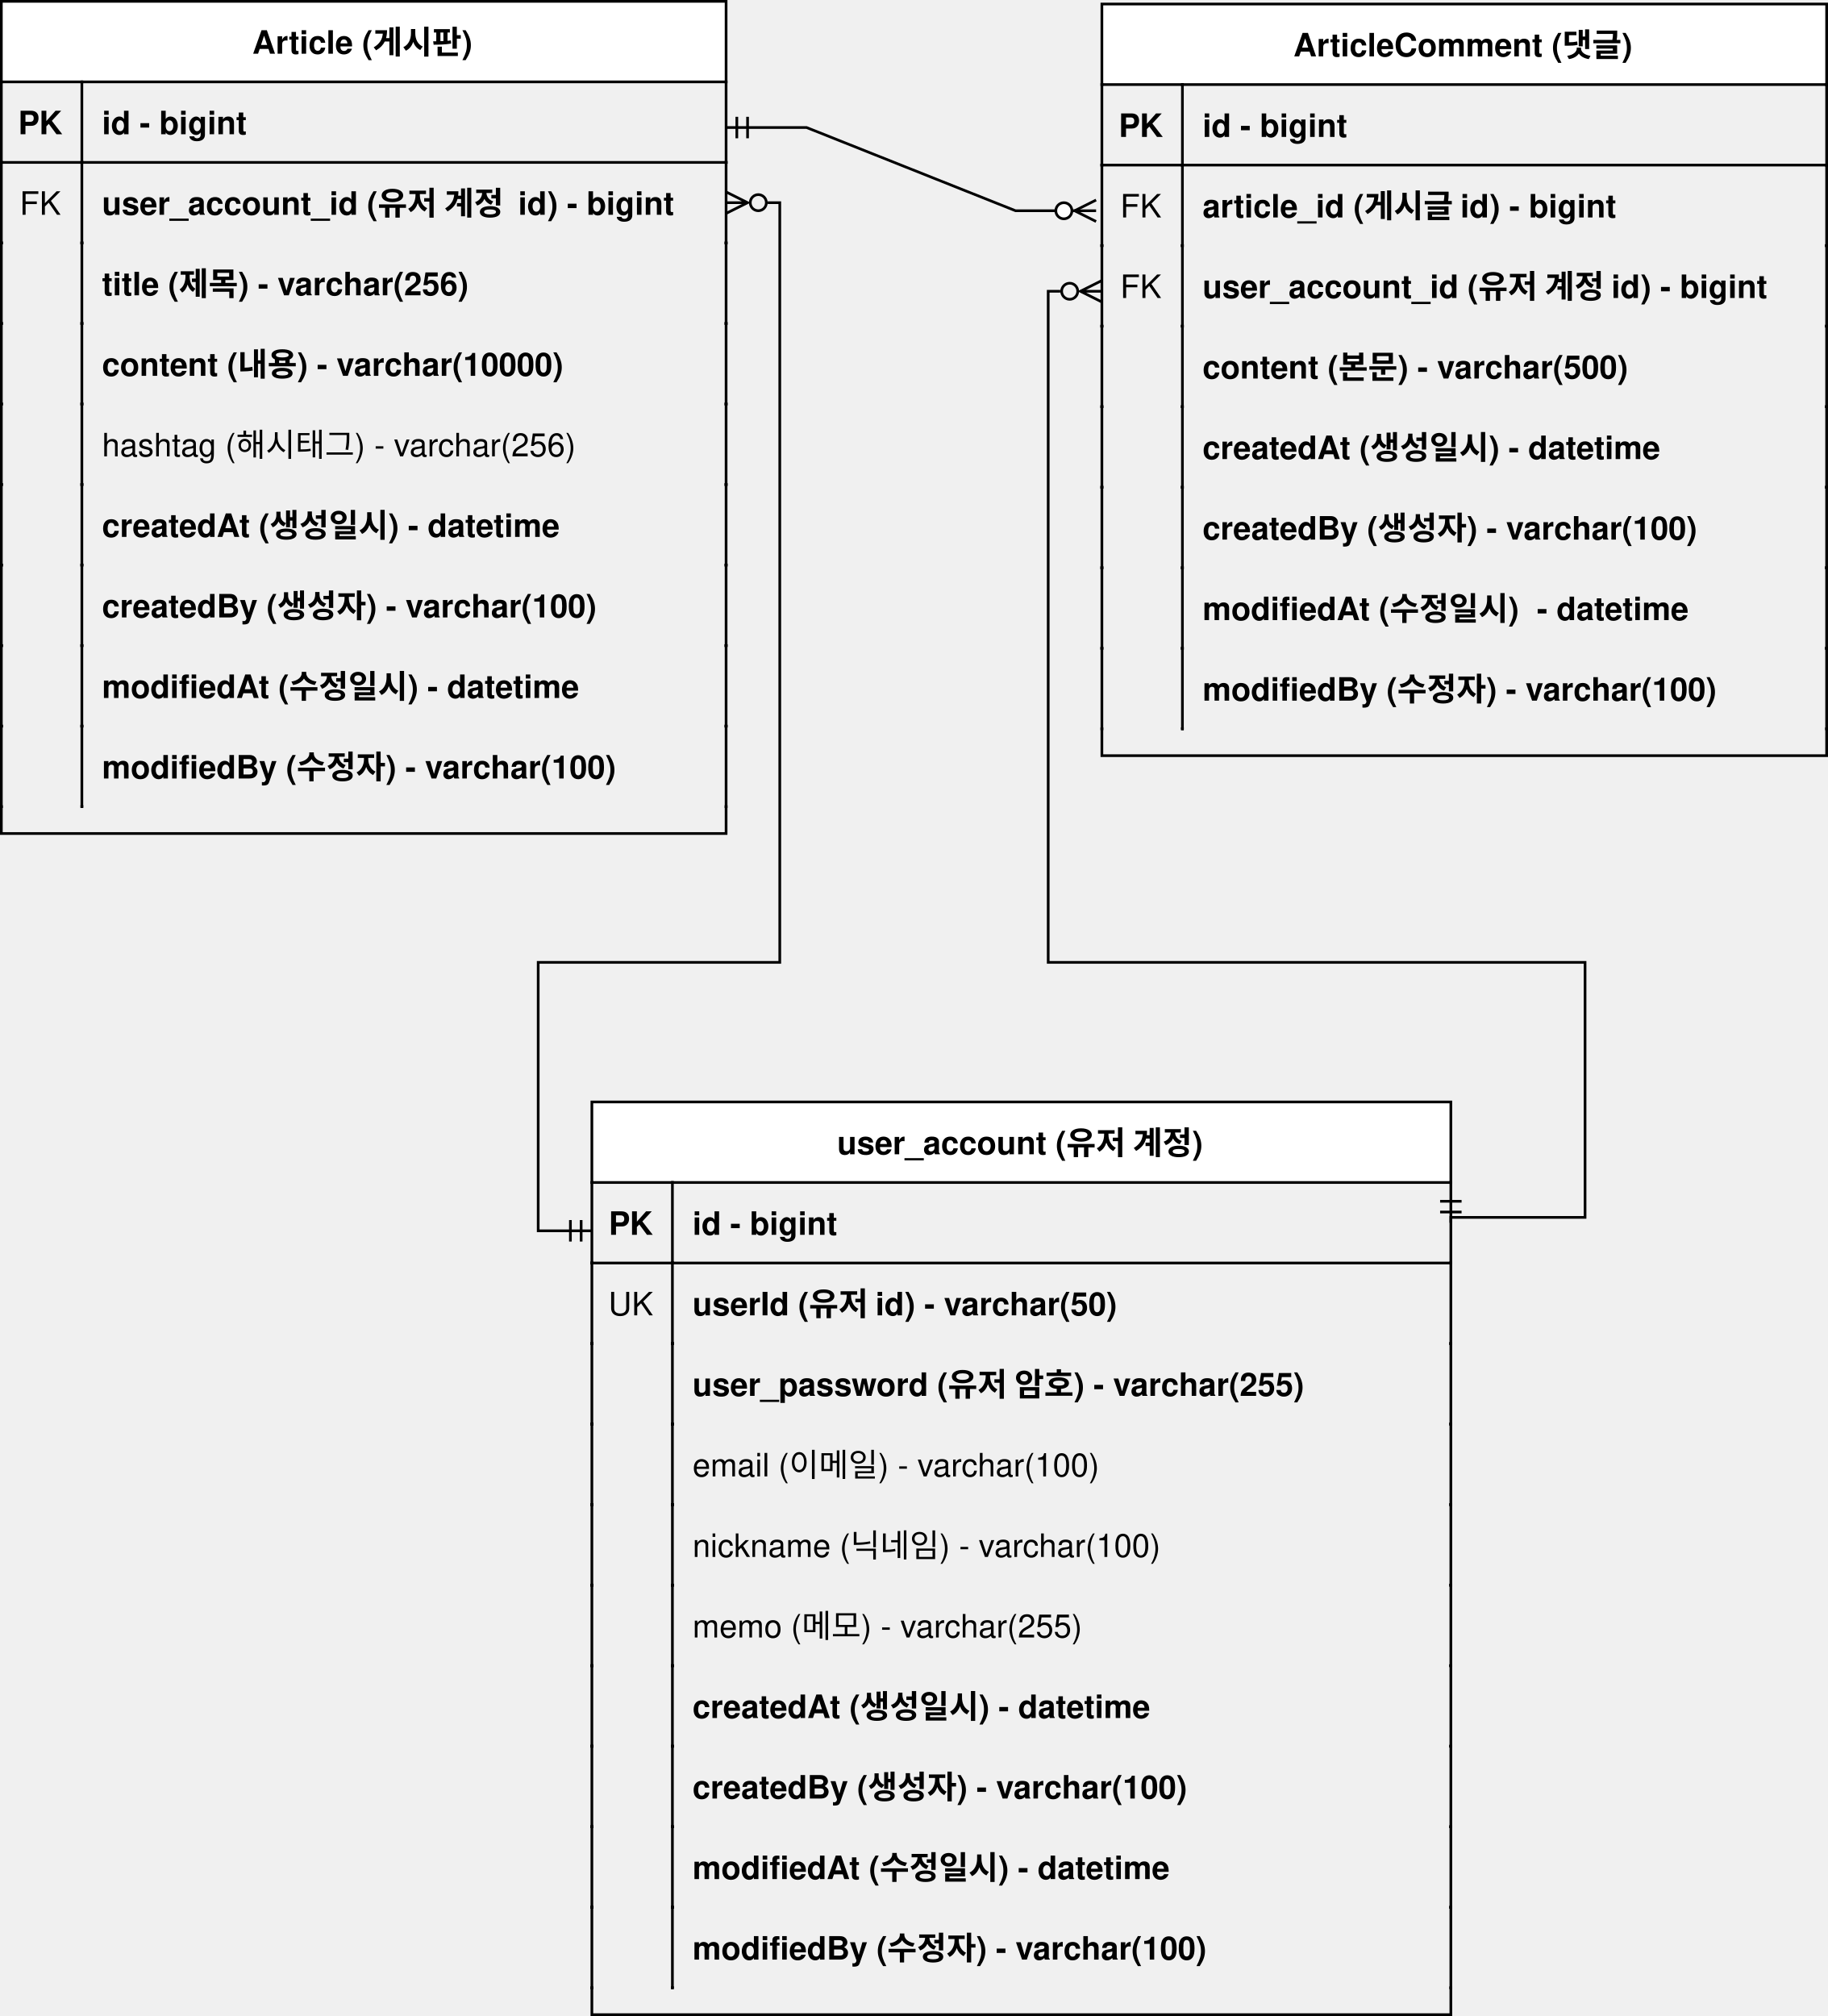
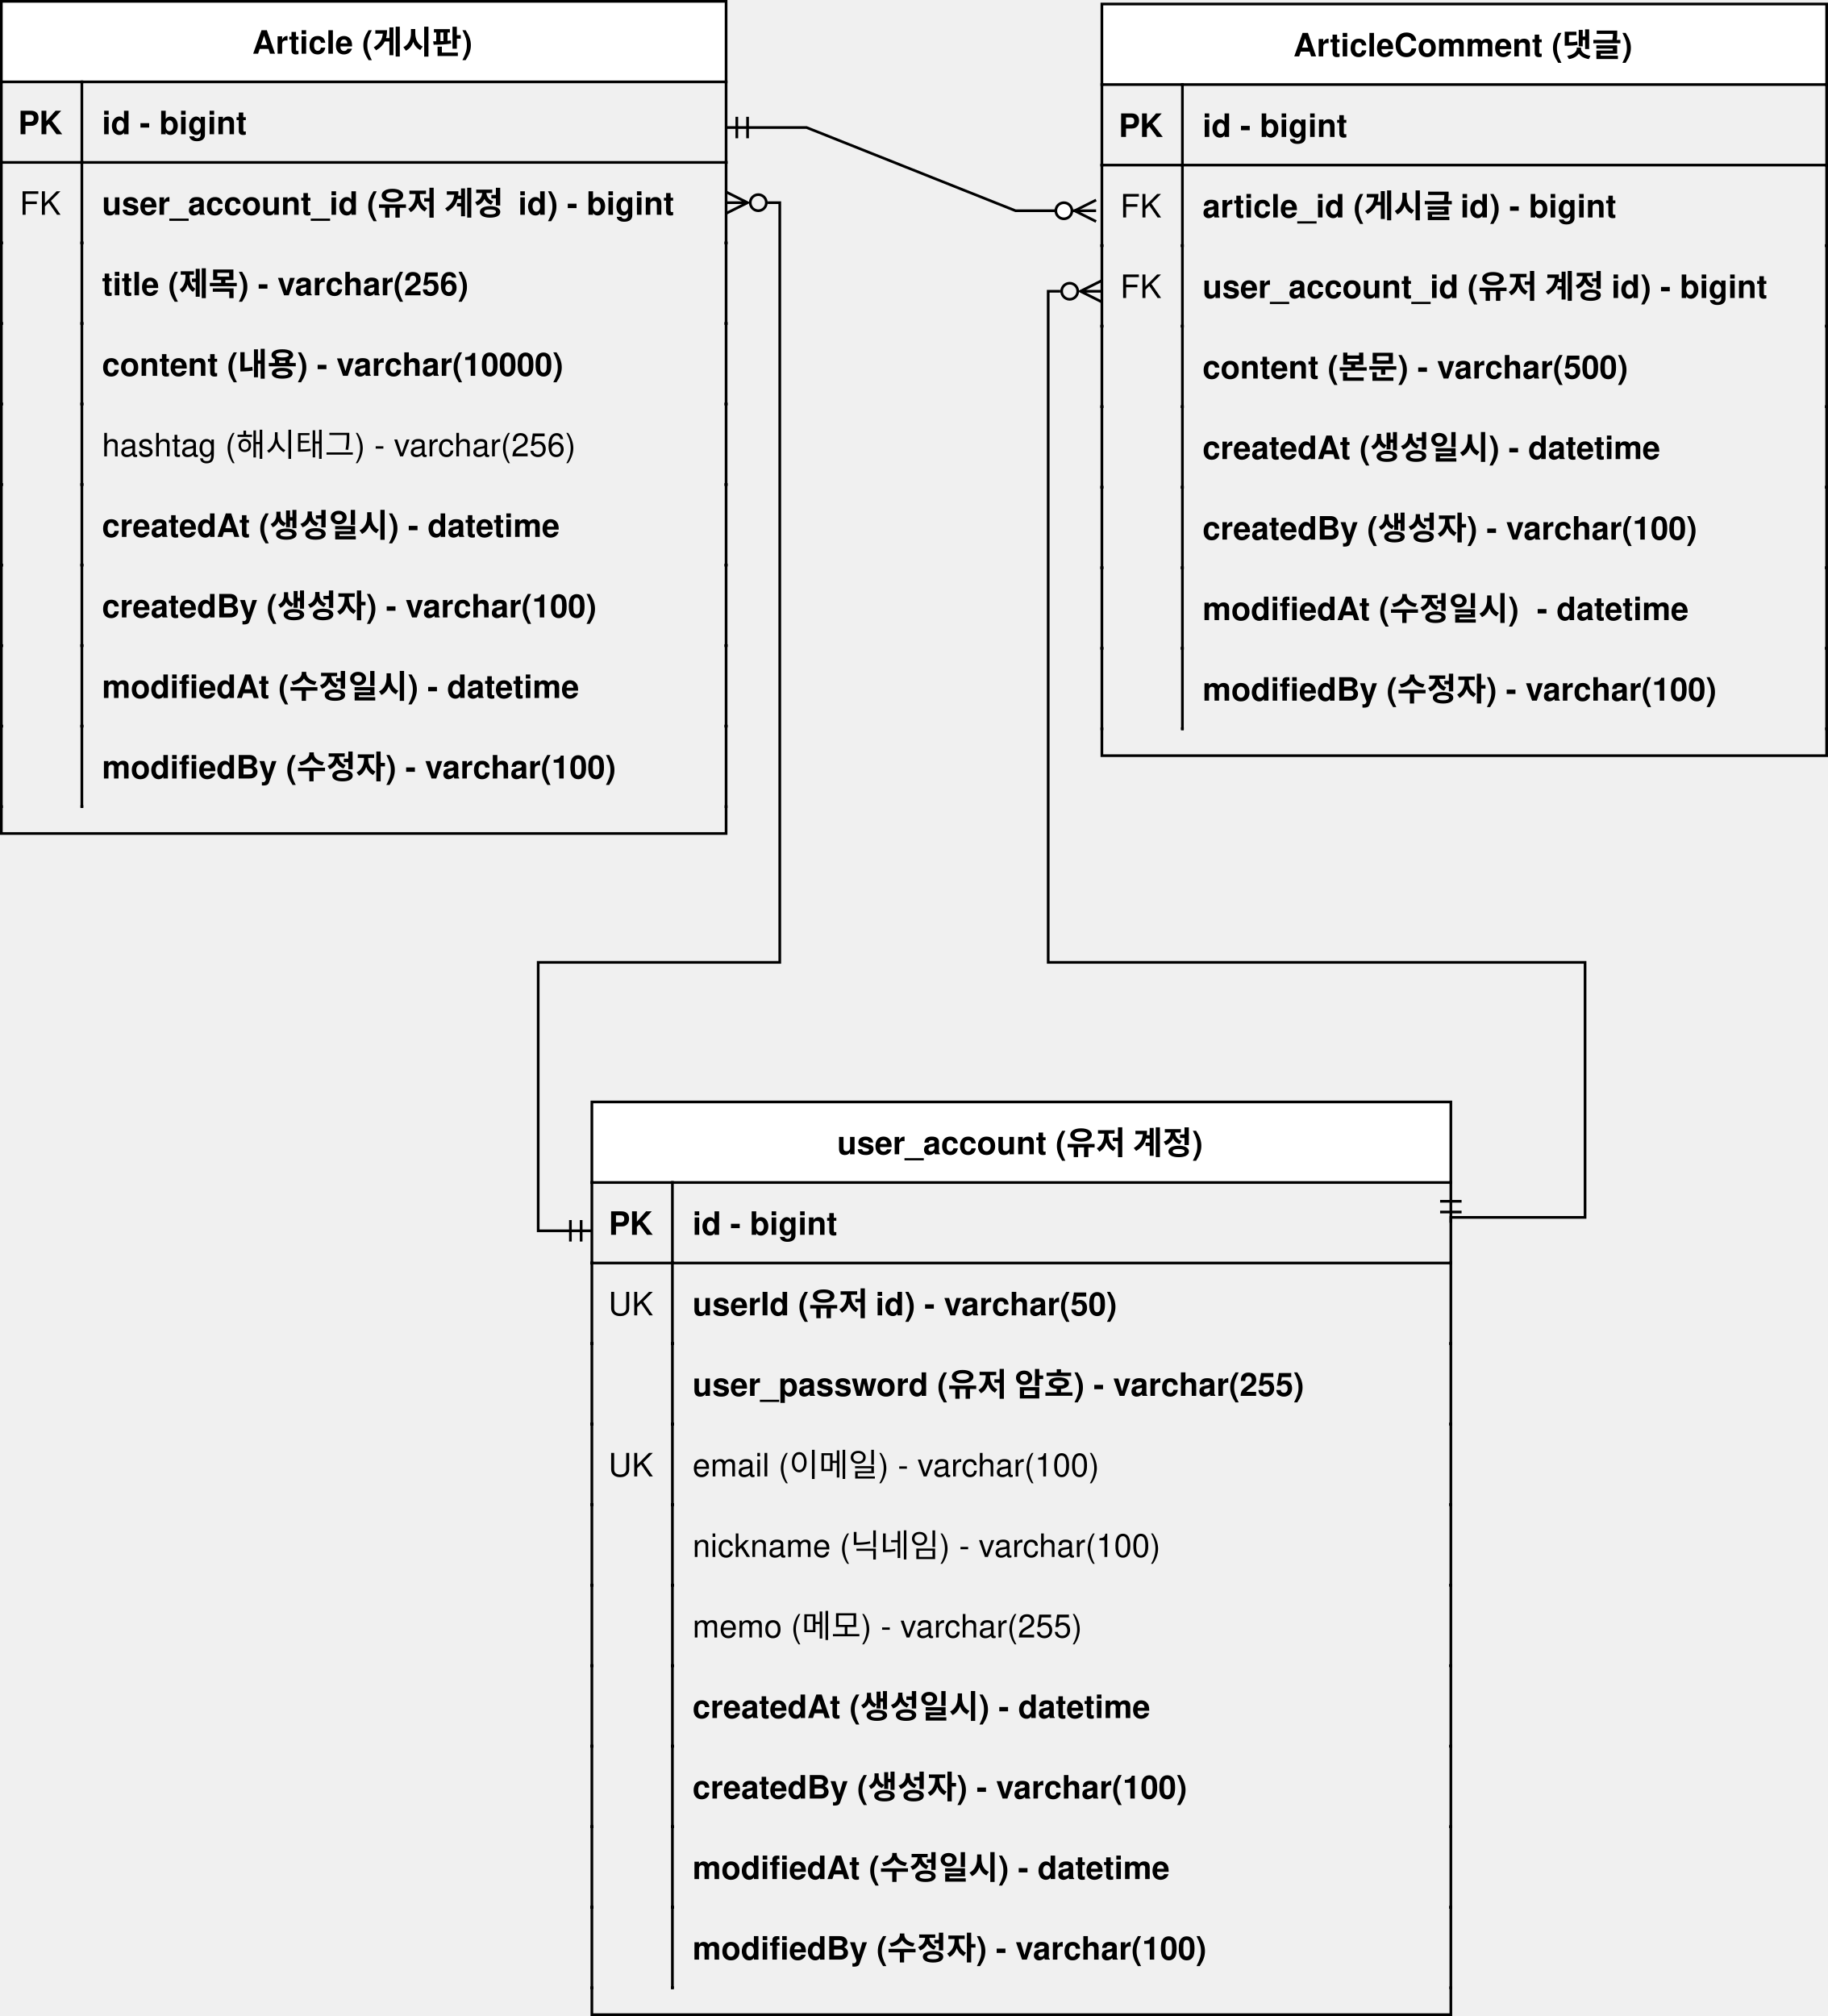
- <svg xmlns="http://www.w3.org/2000/svg" version="1.1" width="681px" height="751px" viewBox="-0.5 -0.5 681 751" content="&lt;mxfile host=&quot;app.diagrams.net&quot; modified=&quot;2023-01-20T07:33:59.169Z&quot; agent=&quot;5.0 (Macintosh; Intel Mac OS X 10_15_7) AppleWebKit/605.1.15 (KHTML, like Gecko) Version/16.1 Safari/605.1.15&quot; etag=&quot;UF8RbDqr8f0g8JqHVhcX&quot; version=&quot;20.8.5&quot; type=&quot;github&quot;&gt;&lt;diagram id=&quot;R2lEEEUBdFMjLlhIrx00&quot; name=&quot;Page-1&quot;&gt;7V1rc6M2G/01zGw/JIO5BPzR2Ekvm7SZzfZt+2lHaxSbLkYerFzcX/9KIAy2BCYGfEHqpDsgCwF6Hp0jPdIRmjlevP8cg+X8Afkw1Azdf9fMiWYYrnND/qUJ6zTBcYw0YRYHfpo0yBOegv8gS9RZ6kvgw9VWRoxQiIPlduIURRGc4jSNXQviGL1tZ3tG4fZdl2AGuYSnKQj51L8CH8/Za9l6nv4LDGZzdufBQGe/LECWmSWs5sBHb1tJ8B3foQizR3yE8QJEMMLklwcQ/4CxZt/OMaZvOtKMO/L3THNfzxCahRAsg9X1FC1I8nRFstw9g0UQ0mouFOSxgsjtzFvNHMcI4fRo8T6GITVVZob0me5Kft3UQ0zLrXHB1dPk3/m3z18fjT9Hn53H351w/teVYbG6wOusgqFP6pudohjP0QxFILzNU70YvUQ+pMXq5CzPc4/QkiQOSOK/EOM1cx7wghFJmuNFyH5dYRDjEXUGknD75T8Yo6/oAUTr7Le7IAxZ8TDy85ykFv0/IpgmFzIx6/mc6+SVw5JW6CWeslzjq9f1/Q8dR7+8mf/DDw+zR+f7leEwpwbxDOKqqtvYkDQ1iBYQx2tyXQxDgIPX7QcBzKNmm3zsUvJqYF3IsEQBdb+85EeaQDKw5mtlzZC13sHQ2Tb6nvyWq1fmN41m+e3t/OQgfcPsrFBVeVLiqGKnFZvITO/5CsIXVs+jGAdT4pyG/km7HWmeoblj7XasuZ42JAcTejrUf+KcnWDAkh5i8D1x7cT7mN+a1LMIjGEQRKTFpq47RWEIlqsgyZ6mzIPQvwdr9IKzgrIz7zl4h/6XFPMGSct5uyeFrZjbUvTImhr9GYTBLCLHU+K19I5eDFfkWe7BCrMcpX79CmMM3wtJvGdmv+6YbGAwAnjL4dRwWJ55AUrNzJdE3lyw+AEGtTiDllqKvDsOQPiFcAuIZonRtm1CK9aP0fJr1oBpQtKuYHz7ClN0T2qf4McYhYiaNkIJqrDmR25oe+SPvO9Yv7Y1mzzAmJwP8nPyR7PHeIyiFY5BkNgDEku9QWotDydYSO8TwufsMWJWm/T4O8KYkEWZXas9f7+1mXVNvaZxO7Otzdn28fNHrIvIyz6HCQHMA9+HUdoqaecC5BYXGFNogU2t75pjty3WtYhV2yIFE5gftAArLK+WD5cGQuL+EcDQo+S94szaBizfcJYm+Q39ivz/PZglvHF2Zs8gN83rrZZgGkSz+/TKmx2/sDvxi3ettKVarfpJreKO4SiOzHCvdwn3NyeHe5ez7d05wn1dCzi1LdB7eB9yln1ZwfgbmE7JPfG3BOs/0U436XGPdHpA/qXjAT3pkpuaa7HEoU0TxwY5DvyfekURgpFnU8fqMz8IR9bmgPM0KfmB843alFHKD8Mj8oPYtkYj2x6VHfbUf4Xv9podxO/Nx2RwgLOITIr6Y+3W00YjbTTMMP8VxNM5iD8Z9k15bOaykL9Np+kz8j8/uA93y9enJ3scR3P9zv7N++OqGTj0Bvg7GBhson7HQH6hbXmAOMMWz9d/pZ9KNSoQ1gQfuaUR83TO7BPFe9fQvKTfPxQB/0An//UF+lt0G+mQn48SK+RvCfntUyM/Hxc+wwZfswnbtau/78jPB3HnYDXHYJYi/4RGeVLkzydhzeRgpHmO5rl9GQS07jnSgT8fM1bg3xL4u6cGfz5qfIZtvGYTdmtXf9/BP1sKUuz3x5Dc0h/hLORD0X6SHFgaaTt0CDDRvHxZTob/PrkMBwt4hn7RySigvhdJRwQDFfnvigk2C3hPxgSDCwr9723Eg7Jwr4RcwEf2GBd46wouuE0XZO6Ggy5yCHAIDXzAg+TjAakXhHbLA9bJeaBZrO/MeEDK9Z/iquDjfAvkB8/B1qDA1YZuvgxIDQo+7kfysYFaL9oZGzgnZ4Nmwb8zYwMpl4uKq4IP/GVsUBgW8Gwg/bBALQylpYkllw7nBZeoViUOEK//ZqUnJ//QX67t7HTyXsw5WRfPHmFMukWJPLCATB+VvoqXobE+yHGkr5yW1M4ERBk37XpY+gLsqty7+IKySY9MlJpp3rOC0hfkCvqoGNfeEddmD1z6XB8U4zoN89uOXZn/5qYyf2PxrngNDD9zwMS7Y7RYFBcOETIwk8liV3OVdDcxkLltsEHW4dvXezPcrrpvhtQRe7Fdq/3+LKW74kfmA/YXKt2tdl3VWRfsqCCFdLepX/S5By6uGxWY7wrujyndFT8yH5e/EOlutasqeBfszADSPvdGtcvvmcM63knZvdfoNvWgPhNBZaxAdiLYI/er4IZSIji9RveiiOAgwaXVeyIQvzdPBI32cOgpM7TpUn1mBjG6qdnaroYIpxfxCrb3OcM2X9cAarZ2UxX8bO2OjpdgPxkP0A0cxgLtli3RDK3auqe8bgTbgCjwbwn8T67jbTjmOy/wN+uvleo7+AvGe0rM1b4byUcGzYT/igwqyODkul6z2TDvzMjgprYBek8G/AhPqbla9SD5eKDZHgCKByrW759c1Zv5WD94YFjbAH3nAYtf2HeYmivd51nKsUF9b5KOEyxDcUJXnHByha/Vp70+N56qOMHiA4BK09WuC8lHBDV2AyiKvEhNB3j9JZEaoago9Eosk+o/BuTtixKuLVkWL+ASSba2ZWPwPcAbxRY5ZoKtG4ed54oterIl2KKXXenXuu5q22qv9OIqvRcpa1fuVaEBE0hLikquyiVunH5s/3cS9y+h2Xx6s+him8SGajEzY7SM9Wxnu4jaarGd7+FtFuLuUYu1tSaH72cXl+Ro9dfj9EUitWf1zR7gtLataWcfnCiyqSGCPquF3lC5WlLWnm5ts5a3jdKOroAkxabtbKEkZ9kL0kcdYg+j9/1e4Wvz3d7eqqNa9IqKruyw3a5sneKO4CZqD/uOgF4gjTou0PMT2X+eI9AfXv+2nMDOz2HTvvevfmmvO1/wnq987EsYo0W/kQ761Q72HUG/QAx1XOi/oP3rD6l9V07gF+xfn0RdlmC1ekNxOQEkibY2tJIvnLjCz5hURGL6zwglDiUdI6it7LuiBJEK6riccEk72R9U//2f3xS/Nx/QgwsQhBs2mCRftPK00TBhALbcpY9Tm2WrDhp4j3wUoPZI6IoCBFqoI1PABW1if1D9S7pDgmAT+yiY/ojAgn3K3KMrG91hcmBpI4stcHEtxQK1HEg+FlD7IXTFAgIR1JFZ4IK2Qzio/h1JWUCweT1coIwBWPefHIy0US8DQE2Av8RnpAN+wU7XCvhbAX6R6um4wN9w2+uzB/6yLer6DvyZGdVWCK1MBpS5kXRcIFDTKS5ohwsEaqfjckFDKdvZc4El6WyAQMWmdkJo1YPkowE1I9AVDQg+ZHhkGuj5jIAl6YyApT5r2y4ZqIkBVhFqYqAjMjD1k5NBzycGLEknBiz1VdvWeKD/8wTkNEYIF7PHYDl/QD6kOf4P&lt;/diagram&gt;&lt;/mxfile&gt;" resource="https://app.diagrams.net/#Hkimhyeyun%2FSPRING-BOARD-PROJECT%2Ffeature%252F%252322-user-account-domain%2Fdocument%2Fproject-board-erd.svg">
+ <svg xmlns="http://www.w3.org/2000/svg" version="1.1" width="681px" height="751px" viewBox="-0.5 -0.5 681 751" content="&lt;mxfile host=&quot;app.diagrams.net&quot; modified=&quot;2023-01-22T10:09:34.946Z&quot; agent=&quot;5.0 (Macintosh; Intel Mac OS X 10_15_7) AppleWebKit/605.1.15 (KHTML, like Gecko) Version/16.1 Safari/605.1.15&quot; etag=&quot;EVI_arJSGcyxGge_0pYI&quot; version=&quot;20.8.8&quot; type=&quot;github&quot;&gt;&lt;diagram id=&quot;R2lEEEUBdFMjLlhIrx00&quot; name=&quot;Page-1&quot;&gt;7V1rc6O2Gv41zGw/JIO5GPzR2E57ukmb2WxPz/m0ozWKTRcjD1YSe399JRA3SyY4gC+gTroDQhbwvo/eR7dHKPpktf01BOvlA3Khr2iqu1X0qaJpxsAi/9KEXZxgWVqcsAg9N04aZAlP3k/IElWW+uK5cFPIiBHysbcuJs5REMA5jtPYb0EYorditmfkF++6BgvIJTzNgc+n/u25eBmn2qaapf8GvcWS3XkwUNmVFUgys4TNErjorZAEt/gOBZg94iMMVyCAASZXHkD4A4aKOVtiTN90rGh35O+Z5r5dILTwIVh7m9s5WpHk+YZkuXsGK8+nZs4V5LCCyO30maJPQoRwfLTaTqBPXZW4IX6muwNXUzuEtNwKP7h5mv6z/Pb566P21/iz9fiH5S//vtEMZgu8SwwMXWJvdopCvEQLFAB/lqU6IXoJXEiLVclZluceoTVJHJDEfyDGOwYe8IIRSVrilc+ubjAI8ZiCgSTMvvyEIfqKHkCwS67deb7PioeBm+UkVnT/DGCcnMvE24KZZ4Newjl7scnN6+7+h4qD3970/+KHh8Wj9f1GY9WB3HUBcZmlGELcAjyZqX+FaAVxuCMZQugD7L0W0QoYohZpPvZT8mpgl8uwRh6FX1byI00gGdLqy5DKau9gZBWd/k5+w1ZL8+tavfxmMT85iN8wOcuZKkuKgCoGrdhnenzPV+C/MDuPQ+zNCTg19ZMyGyuOptgTZTZRbEcZkYMpPR2pv3BgJzFgTQ8x+B5BO0Ifw61OkUXCGAZeQGpsDN058n2w3nhR9jhl6fnuPdihF5wUlJw5z94Wul/imDeIas7bPSlsw2BLo0dS1ehl4HuLgBzPCYzpHZ0Qbsiz3IMNZjkOAv0VhhhuS5GZXN1z2UBj0H7LwqlmsTzLXCjVEyyJ0Jzz+AccanAOPegp8u7YA/4Xwi0gWEROK/qEGtYN0fprUqNpQlSvYDh7hXF0j6xP4scE+Yi6NkBRVGHVj9zQdMgfed+JemsqJnmACTkfZOfkj2YP8QQFGxwCL/IHJJ56g9RbDo5iIb2PD5+TxwiZNenxd4QxIYtDfi1H/vveZt7V1YrObc23Jufbx8/HeBeRl332IwJYeq4Lg7hW0sYFyDwucKbQA6nV992xXxeresSo7JGcC/QjPcAKy8xydGnAJ/APAIYOJe8N59YmwvKQ8zTJr6k35P/v3iLijYtzexJy47zOZg3mXrC4j3853MOF2QoutsrBmmo0ipNKxZ0CKFafw724vdpQuB+ePdzbnG/vLjHcV/WAVdkDnQ/vI86zLxsYfgPzObkn/hbF+k+00U1a3GOVHpB/aX9AjZrkumIbLHFk0sSJRo4995dOUYSgW14XWF3mB2FXWx9wSJP80Aw/jE7ID2LfarV8ezZ2KAdqr9hBbAp+TAZ7OBmRiaP+RJk5ynisjEdJzH8F4XwJwk+aOTw8NnO9kb8uaLoc+Z8f7Ie79evTkzkJg6V6Z/7u/HlTLzjIwH848KejfqeI/ELf8gHiAms8b/9SnPYq7gstwY/c0hHzeM7sE433tqY4Ubt/JAr8A5X818XQXxM2vYv8/CixjPwNRX7z3JGfHxe+wApfsQqblc3f9cjPD+IuwWaJwSKO/FM6yhNH/mwSVo8OxopjKY7dlU5A48jpXfDnx4xl8G8o+NvnDv78qPEF1vGKVdiubP6uB/9kKUi+3R9Cckt3jJMhHxrtp9GBoZC6Q7sAU8XJluUk8d8lP8PeCl4gLlrpBVRHUe+IYCBH/ttignQB79mYYHClQ//lSJVcMOBH9hgXOLsSLpjFCzL3h4OusgvwERo4AkH944FeLwhtlweMs/NAvbG+C+OBXq7/FJuCH+dbIdd79gqdAlsZ2dkyINkpOB5H/WMDuV60NTawzs4G9Qb/LowNerlcVGwKfuAvYYNct4Bng953C+TCUFqaWINpcSi4RrUqAUC4+x8rPTr5P71yayan020+53SXP3uEIWkWRfLAA5FJIH0VL0RjTY4zSV85LamZCIgSbtpHWPxG7FcZuviCkkmPRJRqDYsFxW/MFXSsGNfcE9cmD3zwuY4U41o185uWWZp/OCzNX1u8K14Dw88cMPHuBK1W+YVDhAz0aLLYVmwp3Y0cpBcdNkgafO+13jS7reab1usRe7Ffy3F/kdJd8SPzA/ZXKt0th65srAt2VOiFdLcuLrrcAhfbRg7MtxXuTyndFT8yPy5/JdLdcqjK8C7YmQHEbe5UtcvvmcMa3lHZndfo1kVQl4mgdPBAEkHjRHB+je7VEkE5VHtFBGJT8ERQaw+HHjBDXUh1mRnEAU/O1rbFDOcX8Qq297nAOl/VAXK2NjUFP1u7p+MlsZ/0B+gGDhOBdsvs0Qyt3LrnsG0E24DI4N9Q8D+7jrdmn++ygr9efa1U14O/oL8nxVzNw6h/ZFBP+C/JoIQMzq7r1et18y6MDIaVHdB5MuB7eFLN1SiC+scD9fYAkDxQsn7/7KreBGPd4IFRZQd0nQcMfmHfx9Rc8T7PvewbVEdT7zjB0CQntMUJZ1f4Gl3a6zNFquQEgx8AlJquZiHUPyKosBtAXuRFLO3h3ZdIaoSCvNAr8kys/xiQt89LuAqyLF7AJZJsFWVjcOvhVLFFjplga2ix80yxRU8Kgi36sxv1VlVtpaj2in9cpvciZe3LvT6uASv9TFFeA1a6Fu5dEVgOYumnN/MQSxNrqsX0hNES1jOtYhGV1WJ738NLF+K+oxZrak0O387OL8lRqq/HkRIpCguj6E0z+eBEnk01UegzGmgNlckn+9nSFbu1tCLUEUiJXdvaQknOs1eqjyrFba/avUJL8M3eXqijaqKipCk7arYpW6W4E8BE7mHfUqAXSKNOG+j5iey/LjHQV7R/L/ewF1qCn8Ombe//uAdb3dmC92zlYxeHMWripnehX+5g31LoF4ihThv6r3T/+lKUysAv2L8+GnVZg83mDYWHCSBKNJWREX3hxBZ+xqRkJKZjjNDIVvbdZAS5lX1blCBSQZ2WEwQ72V9zf6Cfe9mLTcEP6cEV8PyUD6bRN60cZTyKOIAteOni5KbaPHr6RwJyl4S2SECghjoxCVzpNvblQJUUINjGPvDmPwKwYh8zd+jaRnsUHRjK2GBLXGyj1yzQyI4IHWUBuSNCWywgkEGdmAWudEOEcqBKFhBtXw9XKGEA1vwnB2Nl3MkhoMqBv5HdELoZ+AV7XcvA30jgF+meThv4a258fVmB/wiRQdcDf+JGuRnC8dMBR8Cod1wg0NNJLmiGCwR6p9NyQU0x22VxgSFnA1JTyC/bfoQGjkBQ/2hAzgi0RQOCTxmemAa6NCNgyBmB1BTyw7Y1yEBODBy2jZwYaIkMdPXsZNCliQFDTgykppDftf0YD/RynoCchgjhfPYQrJcPyIU0x78=&lt;/diagram&gt;&lt;/mxfile&gt;" resource="https://app.diagrams.net/#Hkimhyeyun%2FSPRING-BOARD-PROJECT%2Ffeature%252F%252333-domain-update%2Fdocument%2Fproject-board-erd.svg">
  <defs>
    <clipPath id="mx-clip-0-30-30-30-0">
      <rect x="0" y="30" width="30" height="30" />
    </clipPath>
    <clipPath id="mx-clip-36-30-234-30-0">
      <rect x="36" y="30" width="234" height="30" />
    </clipPath>
    <clipPath id="mx-clip-0-60-30-30-0">
      <rect x="0" y="60" width="30" height="30" />
    </clipPath>
    <clipPath id="mx-clip-36-60-234-30-0">
      <rect x="36" y="60" width="234" height="30" />
    </clipPath>
    <clipPath id="mx-clip-36-90-234-30-0">
      <rect x="36" y="90" width="234" height="30" />
    </clipPath>
    <clipPath id="mx-clip-36-120-234-30-0">
      <rect x="36" y="120" width="234" height="30" />
    </clipPath>
    <clipPath id="mx-clip-36-150-234-30-0">
      <rect x="36" y="150" width="234" height="30" />
    </clipPath>
    <clipPath id="mx-clip-36-180-234-30-0">
      <rect x="36" y="180" width="234" height="30" />
    </clipPath>
    <clipPath id="mx-clip-36-210-234-30-0">
      <rect x="36" y="210" width="234" height="30" />
    </clipPath>
    <clipPath id="mx-clip-36-240-234-30-0">
      <rect x="36" y="240" width="234" height="30" />
    </clipPath>
    <clipPath id="mx-clip-36-270-234-30-0">
      <rect x="36" y="270" width="234" height="30" />
    </clipPath>
    <clipPath id="mx-clip-410-31-30-30-0">
      <rect x="410" y="31" width="30" height="30" />
    </clipPath>
    <clipPath id="mx-clip-446-31-234-30-0">
      <rect x="446" y="31" width="234" height="30" />
    </clipPath>
    <clipPath id="mx-clip-410-61-30-30-0">
      <rect x="410" y="61" width="30" height="30" />
    </clipPath>
    <clipPath id="mx-clip-446-61-234-30-0">
      <rect x="446" y="61" width="234" height="30" />
    </clipPath>
    <clipPath id="mx-clip-410-91-30-30-0">
      <rect x="410" y="91" width="30" height="30" />
    </clipPath>
    <clipPath id="mx-clip-446-91-234-30-0">
      <rect x="446" y="91" width="234" height="30" />
    </clipPath>
    <clipPath id="mx-clip-446-121-234-30-0">
      <rect x="446" y="121" width="234" height="30" />
    </clipPath>
    <clipPath id="mx-clip-446-151-234-30-0">
      <rect x="446" y="151" width="234" height="30" />
    </clipPath>
    <clipPath id="mx-clip-446-181-234-30-0">
      <rect x="446" y="181" width="234" height="30" />
    </clipPath>
    <clipPath id="mx-clip-446-211-234-30-0">
      <rect x="446" y="211" width="234" height="30" />
    </clipPath>
    <clipPath id="mx-clip-446-241-234-30-0">
      <rect x="446" y="241" width="234" height="30" />
    </clipPath>
    <clipPath id="mx-clip-220-440-30-30-0">
      <rect x="220" y="440" width="30" height="30" />
    </clipPath>
    <clipPath id="mx-clip-256-440-284-30-0">
      <rect x="256" y="440" width="284" height="30" />
    </clipPath>
    <clipPath id="mx-clip-220-470-30-30-0">
      <rect x="220" y="470" width="30" height="30" />
    </clipPath>
    <clipPath id="mx-clip-256-470-284-30-0">
      <rect x="256" y="470" width="284" height="30" />
    </clipPath>
    <clipPath id="mx-clip-256-500-284-30-0">
      <rect x="256" y="500" width="284" height="30" />
+     </clipPath>
+     <clipPath id="mx-clip-220-530-30-30-0">
+       <rect x="220" y="530" width="30" height="30" />
    </clipPath>
    <clipPath id="mx-clip-256-530-284-30-0">
      <rect x="256" y="530" width="284" height="30" />
    </clipPath>
    <clipPath id="mx-clip-256-560-284-30-0">
      <rect x="256" y="560" width="284" height="30" />
    </clipPath>
    <clipPath id="mx-clip-256-590-284-30-0">
      <rect x="256" y="590" width="284" height="30" />
    </clipPath>
    <clipPath id="mx-clip-256-620-284-30-0">
      <rect x="256" y="620" width="284" height="30" />
    </clipPath>
    <clipPath id="mx-clip-256-650-284-30-0">
      <rect x="256" y="650" width="284" height="30" />
    </clipPath>
    <clipPath id="mx-clip-256-680-284-30-0">
      <rect x="256" y="680" width="284" height="30" />
    </clipPath>
    <clipPath id="mx-clip-256-710-284-30-0">
      <rect x="256" y="710" width="284" height="30" />
    </clipPath>
  </defs>
  <g>
    <path d="M 285.5 75 L 290 75 L 290 358 L 200 358 L 200 458 L 220 458" fill="none" stroke="rgb(0, 0, 0)" stroke-miterlimit="10" pointer-events="stroke" />
    <ellipse cx="282" cy="75" rx="3" ry="3" fill="none" stroke="rgb(0, 0, 0)" pointer-events="all" />
    <path d="M 270 79 L 278 75 L 270 71 M 278 75 L 270 75" fill="none" stroke="rgb(0, 0, 0)" stroke-miterlimit="10" pointer-events="all" />
    <path d="M 216 462 L 216 454 M 212 462 L 212 454" fill="none" stroke="rgb(0, 0, 0)" stroke-miterlimit="10" pointer-events="all" />
    <path d="M 0 30 L 0 0 L 270 0 L 270 30" fill="rgb(255, 255, 255)" stroke="rgb(0, 0, 0)" stroke-miterlimit="10" pointer-events="all" />
    <path d="M 0 30 L 0 310 L 270 310 L 270 30" fill="none" stroke="rgb(0, 0, 0)" stroke-miterlimit="10" pointer-events="none" />
    <path d="M 0 30 L 270 30" fill="none" stroke="rgb(0, 0, 0)" stroke-miterlimit="10" pointer-events="none" />
    <path d="M 30 30 L 30 60 L 30 90 L 30 120 L 30 150 L 30 180 L 30 210 L 30 240 L 30 270 L 30 300" fill="none" stroke="rgb(0, 0, 0)" stroke-miterlimit="10" pointer-events="none" />
    <g fill="rgb(0, 0, 0)" font-family="Helvetica" font-weight="bold" pointer-events="none" text-anchor="middle" font-size="12px">
      <text x="134.5" y="19.5">Article (게시판)</text>
    </g>
    <path d="M 0 30 M 270 30 M 270 60 L 0 60" fill="none" stroke="rgb(0, 0, 0)" stroke-linecap="square" stroke-miterlimit="10" pointer-events="none" />
    <path d="M 0 30 M 30 30 M 30 60 M 0 60" fill="none" stroke="rgb(0, 0, 0)" stroke-linecap="square" stroke-miterlimit="10" pointer-events="none" />
    <g fill="rgb(0, 0, 0)" font-family="Helvetica" font-weight="bold" pointer-events="none" clip-path="url(#mx-clip-0-30-30-30-0)" text-anchor="middle" font-size="12px">
      <text x="14.5" y="49.5">PK</text>
    </g>
    <path d="M 30 30 M 270 30 M 270 60 M 30 60" fill="none" stroke="rgb(0, 0, 0)" stroke-linecap="square" stroke-miterlimit="10" pointer-events="none" />
    <g fill="rgb(0, 0, 0)" font-family="Helvetica" font-weight="bold" text-decoration="underline" pointer-events="none" clip-path="url(#mx-clip-36-30-234-30-0)" font-size="12px">
      <text x="37.5" y="49.5">id - bigint</text>
    </g>
    <path d="M 0 60 M 270 60 M 270 90 M 0 90" fill="none" stroke="rgb(0, 0, 0)" stroke-linecap="square" stroke-miterlimit="10" pointer-events="none" />
    <path d="M 0 60 M 30 60 M 30 90 M 0 90" fill="none" stroke="rgb(0, 0, 0)" stroke-linecap="square" stroke-miterlimit="10" pointer-events="none" />
    <g fill="rgb(0, 0, 0)" font-family="Helvetica" pointer-events="none" clip-path="url(#mx-clip-0-60-30-30-0)" text-anchor="middle" font-size="12px">
      <text x="14.5" y="79.5">FK</text>
    </g>
    <path d="M 30 60 M 270 60 M 270 90 M 30 90" fill="none" stroke="rgb(0, 0, 0)" stroke-linecap="square" stroke-miterlimit="10" pointer-events="none" />
    <g fill="rgb(0, 0, 0)" font-family="Helvetica" font-weight="bold" pointer-events="none" clip-path="url(#mx-clip-36-60-234-30-0)" font-size="12px">
      <text x="37.5" y="79.5">user_account_id (유저 계정  id) - bigint</text>
    </g>
    <path d="M 0 90 M 270 90 M 270 120 M 0 120" fill="none" stroke="rgb(0, 0, 0)" stroke-linecap="square" stroke-miterlimit="10" pointer-events="none" />
    <path d="M 0 90 M 30 90 M 30 120 M 0 120" fill="none" stroke="rgb(0, 0, 0)" stroke-linecap="square" stroke-miterlimit="10" pointer-events="none" />
    <path d="M 30 90 M 270 90 M 270 120 M 30 120" fill="none" stroke="rgb(0, 0, 0)" stroke-linecap="square" stroke-miterlimit="10" pointer-events="none" />
    <g fill="rgb(0, 0, 0)" font-family="Helvetica" font-weight="bold" pointer-events="none" clip-path="url(#mx-clip-36-90-234-30-0)" font-size="12px">
      <text x="37.5" y="109.5">title (제목) - varchar(256)</text>
    </g>
    <path d="M 0 120 M 270 120 M 270 150 M 0 150" fill="none" stroke="rgb(0, 0, 0)" stroke-linecap="square" stroke-miterlimit="10" pointer-events="none" />
    <path d="M 0 120 M 30 120 M 30 150 M 0 150" fill="none" stroke="rgb(0, 0, 0)" stroke-linecap="square" stroke-miterlimit="10" pointer-events="none" />
    <path d="M 30 120 M 270 120 M 270 150 M 30 150" fill="none" stroke="rgb(0, 0, 0)" stroke-linecap="square" stroke-miterlimit="10" pointer-events="none" />
    <g fill="rgb(0, 0, 0)" font-family="Helvetica" font-weight="bold" pointer-events="none" clip-path="url(#mx-clip-36-120-234-30-0)" font-size="12px">
      <text x="37.5" y="139.5">content (내용) - varchar(10000)</text>
    </g>
    <path d="M 0 150 M 270 150 M 270 180 M 0 180" fill="none" stroke="rgb(0, 0, 0)" stroke-linecap="square" stroke-miterlimit="10" pointer-events="none" />
    <path d="M 0 150 M 30 150 M 30 180 M 0 180" fill="none" stroke="rgb(0, 0, 0)" stroke-linecap="square" stroke-miterlimit="10" pointer-events="none" />
    <path d="M 30 150 M 270 150 M 270 180 M 30 180" fill="none" stroke="rgb(0, 0, 0)" stroke-linecap="square" stroke-miterlimit="10" pointer-events="none" />
    <g fill="rgb(0, 0, 0)" font-family="Helvetica" pointer-events="none" clip-path="url(#mx-clip-36-150-234-30-0)" font-size="12px">
      <text x="37.5" y="169.5">hashtag (해시태그) - varchar(256)</text>
    </g>
    <path d="M 0 180 M 270 180 M 270 210 M 0 210" fill="none" stroke="rgb(0, 0, 0)" stroke-linecap="square" stroke-miterlimit="10" pointer-events="none" />
    <path d="M 0 180 M 30 180 M 30 210 M 0 210" fill="none" stroke="rgb(0, 0, 0)" stroke-linecap="square" stroke-miterlimit="10" pointer-events="none" />
    <path d="M 30 180 M 270 180 M 270 210 M 30 210" fill="none" stroke="rgb(0, 0, 0)" stroke-linecap="square" stroke-miterlimit="10" pointer-events="none" />
    <g fill="rgb(0, 0, 0)" font-family="Helvetica" font-weight="bold" pointer-events="none" clip-path="url(#mx-clip-36-180-234-30-0)" font-size="12px">
      <text x="37.5" y="199.5">createdAt (생성일시) - datetime</text>
    </g>
    <path d="M 0 210 M 270 210 M 270 240 M 0 240" fill="none" stroke="rgb(0, 0, 0)" stroke-linecap="square" stroke-miterlimit="10" pointer-events="none" />
    <path d="M 0 210 M 30 210 M 30 240 M 0 240" fill="none" stroke="rgb(0, 0, 0)" stroke-linecap="square" stroke-miterlimit="10" pointer-events="none" />
    <path d="M 30 210 M 270 210 M 270 240 M 30 240" fill="none" stroke="rgb(0, 0, 0)" stroke-linecap="square" stroke-miterlimit="10" pointer-events="none" />
    <g fill="rgb(0, 0, 0)" font-family="Helvetica" font-weight="bold" pointer-events="none" clip-path="url(#mx-clip-36-210-234-30-0)" font-size="12px">
      <text x="37.5" y="229.5">createdBy (생성자) - varchar(100)</text>
    </g>
    <path d="M 0 240 M 270 240 M 270 270 M 0 270" fill="none" stroke="rgb(0, 0, 0)" stroke-linecap="square" stroke-miterlimit="10" pointer-events="none" />
    <path d="M 0 240 M 30 240 M 30 270 M 0 270" fill="none" stroke="rgb(0, 0, 0)" stroke-linecap="square" stroke-miterlimit="10" pointer-events="none" />
    <path d="M 30 240 M 270 240 M 270 270 M 30 270" fill="none" stroke="rgb(0, 0, 0)" stroke-linecap="square" stroke-miterlimit="10" pointer-events="none" />
    <g fill="rgb(0, 0, 0)" font-family="Helvetica" font-weight="bold" pointer-events="none" clip-path="url(#mx-clip-36-240-234-30-0)" font-size="12px">
      <text x="37.5" y="259.5">modifiedAt (수정일시) - datetime</text>
    </g>
    <path d="M 0 270 M 270 270 M 270 300 M 0 300" fill="none" stroke="rgb(0, 0, 0)" stroke-linecap="square" stroke-miterlimit="10" pointer-events="none" />
    <path d="M 0 270 M 30 270 M 30 300 M 0 300" fill="none" stroke="rgb(0, 0, 0)" stroke-linecap="square" stroke-miterlimit="10" pointer-events="none" />
    <path d="M 30 270 M 270 270 M 270 300 M 30 300" fill="none" stroke="rgb(0, 0, 0)" stroke-linecap="square" stroke-miterlimit="10" pointer-events="none" />
    <g fill="rgb(0, 0, 0)" font-family="Helvetica" font-weight="bold" pointer-events="none" clip-path="url(#mx-clip-36-270-234-30-0)" font-size="12px">
      <text x="37.5" y="289.5">modifiedBy (수정자) - varchar(100)</text>
    </g>
    <path d="M 394.5 108 L 390 108 L 390 358 L 590 358 L 590 453 L 540 453 L 540 455" fill="none" stroke="rgb(0, 0, 0)" stroke-miterlimit="10" pointer-events="none" />
    <ellipse cx="398" cy="108" rx="3" ry="3" fill="none" stroke="rgb(0, 0, 0)" pointer-events="none" />
    <path d="M 410 104 L 402 108 L 410 112 M 402 108 L 410 108" fill="none" stroke="rgb(0, 0, 0)" stroke-miterlimit="10" pointer-events="none" />
    <path d="M 536 451 L 544 451 M 536 447 L 544 447" fill="none" stroke="rgb(0, 0, 0)" stroke-miterlimit="10" pointer-events="none" />
    <path d="M 410 31 L 410 1 L 680 1 L 680 31" fill="rgb(255, 255, 255)" stroke="rgb(0, 0, 0)" stroke-miterlimit="10" pointer-events="none" />
    <path d="M 410 31 L 410 281 L 680 281 L 680 31" fill="none" stroke="rgb(0, 0, 0)" stroke-miterlimit="10" pointer-events="none" />
    <path d="M 410 31 L 680 31" fill="none" stroke="rgb(0, 0, 0)" stroke-miterlimit="10" pointer-events="none" />
    <path d="M 440 31 L 440 61 L 440 91 L 440 121 L 440 151 L 440 181 L 440 211 L 440 241 L 440 271" fill="none" stroke="rgb(0, 0, 0)" stroke-miterlimit="10" pointer-events="none" />
    <g fill="rgb(0, 0, 0)" font-family="Helvetica" font-weight="bold" pointer-events="none" text-anchor="middle" font-size="12px">
      <text x="544.5" y="20.5">ArticleComment (댓글)</text>
    </g>
    <path d="M 410 31 M 680 31 M 680 61 L 410 61" fill="none" stroke="rgb(0, 0, 0)" stroke-linecap="square" stroke-miterlimit="10" pointer-events="none" />
    <path d="M 410 31 M 440 31 M 440 61 M 410 61" fill="none" stroke="rgb(0, 0, 0)" stroke-linecap="square" stroke-miterlimit="10" pointer-events="none" />
    <g fill="rgb(0, 0, 0)" font-family="Helvetica" font-weight="bold" pointer-events="none" clip-path="url(#mx-clip-410-31-30-30-0)" text-anchor="middle" font-size="12px">
      <text x="424.5" y="50.5">PK</text>
    </g>
    <path d="M 440 31 M 680 31 M 680 61 M 440 61" fill="none" stroke="rgb(0, 0, 0)" stroke-linecap="square" stroke-miterlimit="10" pointer-events="none" />
    <g fill="rgb(0, 0, 0)" font-family="Helvetica" font-weight="bold" text-decoration="underline" pointer-events="none" clip-path="url(#mx-clip-446-31-234-30-0)" font-size="12px">
      <text x="447.5" y="50.5">id - bigint</text>
    </g>
    <path d="M 410 61 M 680 61 M 680 91 M 410 91" fill="none" stroke="rgb(0, 0, 0)" stroke-linecap="square" stroke-miterlimit="10" pointer-events="none" />
    <path d="M 410 61 M 440 61 M 440 91 M 410 91" fill="none" stroke="rgb(0, 0, 0)" stroke-linecap="square" stroke-miterlimit="10" pointer-events="none" />
    <g fill="rgb(0, 0, 0)" font-family="Helvetica" pointer-events="none" clip-path="url(#mx-clip-410-61-30-30-0)" text-anchor="middle" font-size="12px">
      <text x="424.5" y="80.5">FK</text>
    </g>
    <path d="M 440 61 M 680 61 M 680 91 M 440 91" fill="none" stroke="rgb(0, 0, 0)" stroke-linecap="square" stroke-miterlimit="10" pointer-events="none" />
    <g fill="rgb(0, 0, 0)" font-family="Helvetica" font-weight="bold" pointer-events="none" clip-path="url(#mx-clip-446-61-234-30-0)" font-size="12px">
      <text x="447.5" y="80.5">article_id (게시글 id) - bigint</text>
    </g>
    <path d="M 410 91 M 680 91 M 680 121 M 410 121" fill="none" stroke="rgb(0, 0, 0)" stroke-linecap="square" stroke-miterlimit="10" pointer-events="none" />
    <path d="M 410 91 M 440 91 M 440 121 M 410 121" fill="none" stroke="rgb(0, 0, 0)" stroke-linecap="square" stroke-miterlimit="10" pointer-events="none" />
    <g fill="rgb(0, 0, 0)" font-family="Helvetica" pointer-events="none" clip-path="url(#mx-clip-410-91-30-30-0)" text-anchor="middle" font-size="12px">
      <text x="424.5" y="110.5">FK</text>
    </g>
    <path d="M 440 91 M 680 91 M 680 121 M 440 121" fill="none" stroke="rgb(0, 0, 0)" stroke-linecap="square" stroke-miterlimit="10" pointer-events="none" />
    <g fill="rgb(0, 0, 0)" font-family="Helvetica" font-weight="bold" pointer-events="none" clip-path="url(#mx-clip-446-91-234-30-0)" font-size="12px">
      <text x="447.5" y="110.5">user_account_id (유저 계정 id) - bigint</text>
    </g>
    <path d="M 410 121 M 680 121 M 680 151 M 410 151" fill="none" stroke="rgb(0, 0, 0)" stroke-linecap="square" stroke-miterlimit="10" pointer-events="none" />
    <path d="M 410 121 M 440 121 M 440 151 M 410 151" fill="none" stroke="rgb(0, 0, 0)" stroke-linecap="square" stroke-miterlimit="10" pointer-events="none" />
    <path d="M 440 121 M 680 121 M 680 151 M 440 151" fill="none" stroke="rgb(0, 0, 0)" stroke-linecap="square" stroke-miterlimit="10" pointer-events="none" />
    <g fill="rgb(0, 0, 0)" font-family="Helvetica" font-weight="bold" pointer-events="none" clip-path="url(#mx-clip-446-121-234-30-0)" font-size="12px">
      <text x="447.5" y="140.5">content (본문) - varchar(500)</text>
    </g>
    <path d="M 410 151 M 680 151 M 680 181 M 410 181" fill="none" stroke="rgb(0, 0, 0)" stroke-linecap="square" stroke-miterlimit="10" pointer-events="none" />
    <path d="M 410 151 M 440 151 M 440 181 M 410 181" fill="none" stroke="rgb(0, 0, 0)" stroke-linecap="square" stroke-miterlimit="10" pointer-events="none" />
    <path d="M 440 151 M 680 151 M 680 181 M 440 181" fill="none" stroke="rgb(0, 0, 0)" stroke-linecap="square" stroke-miterlimit="10" pointer-events="none" />
    <g fill="rgb(0, 0, 0)" font-family="Helvetica" font-weight="bold" pointer-events="none" clip-path="url(#mx-clip-446-151-234-30-0)" font-size="12px">
      <text x="447.5" y="170.5">createdAt (생성일시) - datetime</text>
    </g>
    <path d="M 410 181 M 680 181 M 680 211 M 410 211" fill="none" stroke="rgb(0, 0, 0)" stroke-linecap="square" stroke-miterlimit="10" pointer-events="none" />
    <path d="M 410 181 M 440 181 M 440 211 M 410 211" fill="none" stroke="rgb(0, 0, 0)" stroke-linecap="square" stroke-miterlimit="10" pointer-events="none" />
    <path d="M 440 181 M 680 181 M 680 211 M 440 211" fill="none" stroke="rgb(0, 0, 0)" stroke-linecap="square" stroke-miterlimit="10" pointer-events="none" />
    <g fill="rgb(0, 0, 0)" font-family="Helvetica" font-weight="bold" pointer-events="none" clip-path="url(#mx-clip-446-181-234-30-0)" font-size="12px">
      <text x="447.5" y="200.5">createdBy (생성자) - varchar(100)</text>
    </g>
    <path d="M 410 211 M 680 211 M 680 241 M 410 241" fill="none" stroke="rgb(0, 0, 0)" stroke-linecap="square" stroke-miterlimit="10" pointer-events="none" />
    <path d="M 410 211 M 440 211 M 440 241 M 410 241" fill="none" stroke="rgb(0, 0, 0)" stroke-linecap="square" stroke-miterlimit="10" pointer-events="none" />
    <path d="M 440 211 M 680 211 M 680 241 M 440 241" fill="none" stroke="rgb(0, 0, 0)" stroke-linecap="square" stroke-miterlimit="10" pointer-events="none" />
    <g fill="rgb(0, 0, 0)" font-family="Helvetica" font-weight="bold" pointer-events="none" clip-path="url(#mx-clip-446-211-234-30-0)" font-size="12px">
      <text x="447.5" y="230.5">modifiedAt (수정일시)  - datetime</text>
    </g>
    <path d="M 410 241 M 680 241 M 680 271 M 410 271" fill="none" stroke="rgb(0, 0, 0)" stroke-linecap="square" stroke-miterlimit="10" pointer-events="none" />
    <path d="M 410 241 M 440 241 M 440 271 M 410 271" fill="none" stroke="rgb(0, 0, 0)" stroke-linecap="square" stroke-miterlimit="10" pointer-events="none" />
    <path d="M 440 241 M 680 241 M 680 271 M 440 271" fill="none" stroke="rgb(0, 0, 0)" stroke-linecap="square" stroke-miterlimit="10" pointer-events="none" />
    <g fill="rgb(0, 0, 0)" font-family="Helvetica" font-weight="bold" pointer-events="none" clip-path="url(#mx-clip-446-241-234-30-0)" font-size="12px">
      <text x="447.5" y="260.5">modifiedBy (수정자) - varchar(100)</text>
    </g>
    <path d="M 270 47.01 L 300 47.01 L 377.84 78.01 L 407.84 78.01" fill="none" stroke="rgb(0, 0, 0)" stroke-miterlimit="10" pointer-events="none" />
    <path d="M 274 43.01 L 274 51.01 M 278 43.01 L 278 51.01" fill="none" stroke="rgb(0, 0, 0)" stroke-miterlimit="10" pointer-events="none" />
    <ellipse cx="395.84" cy="78.01" rx="3" ry="3" fill="#ffffff" stroke="rgb(0, 0, 0)" pointer-events="none" />
    <path d="M 407.84 74.01 L 399.84 78.01 L 407.84 82.01" fill="none" stroke="rgb(0, 0, 0)" stroke-miterlimit="10" pointer-events="none" />
    <path d="M 220 440 L 220 410 L 540 410 L 540 440" fill="rgb(255, 255, 255)" stroke="rgb(0, 0, 0)" stroke-miterlimit="10" pointer-events="none" />
    <path d="M 220 440 L 220 750 L 540 750 L 540 440" fill="none" stroke="rgb(0, 0, 0)" stroke-miterlimit="10" pointer-events="none" />
    <path d="M 220 440 L 540 440" fill="none" stroke="rgb(0, 0, 0)" stroke-miterlimit="10" pointer-events="none" />
    <path d="M 250 440 L 250 470 L 250 500 L 250 530 L 250 560 L 250 590 L 250 620 L 250 650 L 250 680 L 250 710 L 250 740" fill="none" stroke="rgb(0, 0, 0)" stroke-miterlimit="10" pointer-events="none" />
    <g fill="rgb(0, 0, 0)" font-family="Helvetica" font-weight="bold" pointer-events="none" text-anchor="middle" font-size="12px">
      <text x="379.5" y="429.5">user_account (유저 계정)</text>
    </g>
    <path d="M 220 440 M 540 440 M 540 470 L 220 470" fill="none" stroke="rgb(0, 0, 0)" stroke-linecap="square" stroke-miterlimit="10" pointer-events="none" />
    <path d="M 220 440 M 250 440 M 250 470 M 220 470" fill="none" stroke="rgb(0, 0, 0)" stroke-linecap="square" stroke-miterlimit="10" pointer-events="none" />
    <g fill="rgb(0, 0, 0)" font-family="Helvetica" font-weight="bold" pointer-events="none" clip-path="url(#mx-clip-220-440-30-30-0)" text-anchor="middle" font-size="12px">
      <text x="234.5" y="459.5">PK</text>
    </g>
    <path d="M 250 440 M 540 440 M 540 470 M 250 470" fill="none" stroke="rgb(0, 0, 0)" stroke-linecap="square" stroke-miterlimit="10" pointer-events="none" />
    <g fill="rgb(0, 0, 0)" font-family="Helvetica" font-weight="bold" text-decoration="underline" pointer-events="none" clip-path="url(#mx-clip-256-440-284-30-0)" font-size="12px">
      <text x="257.5" y="459.5">id - bigint</text>
    </g>
    <path d="M 220 470 M 540 470 M 540 500 M 220 500" fill="none" stroke="rgb(0, 0, 0)" stroke-linecap="square" stroke-miterlimit="10" pointer-events="none" />
    <path d="M 220 470 M 250 470 M 250 500 M 220 500" fill="none" stroke="rgb(0, 0, 0)" stroke-linecap="square" stroke-miterlimit="10" pointer-events="none" />
    <g fill="rgb(0, 0, 0)" font-family="Helvetica" pointer-events="none" clip-path="url(#mx-clip-220-470-30-30-0)" text-anchor="middle" font-size="12px">
      <text x="234.5" y="489.5">UK</text>
    </g>
    <path d="M 250 470 M 540 470 M 540 500 M 250 500" fill="none" stroke="rgb(0, 0, 0)" stroke-linecap="square" stroke-miterlimit="10" pointer-events="none" />
    <g fill="rgb(0, 0, 0)" font-family="Helvetica" font-weight="bold" pointer-events="none" clip-path="url(#mx-clip-256-470-284-30-0)" font-size="12px">
      <text x="257.5" y="489.5">userId (유저 id) - varchar(50)</text>
    </g>
    <path d="M 220 500 M 540 500 M 540 530 M 220 530" fill="none" stroke="rgb(0, 0, 0)" stroke-linecap="square" stroke-miterlimit="10" pointer-events="none" />
    <path d="M 220 500 M 250 500 M 250 530 M 220 530" fill="none" stroke="rgb(0, 0, 0)" stroke-linecap="square" stroke-miterlimit="10" pointer-events="none" />
    <path d="M 250 500 M 540 500 M 540 530 M 250 530" fill="none" stroke="rgb(0, 0, 0)" stroke-linecap="square" stroke-miterlimit="10" pointer-events="none" />
    <g fill="rgb(0, 0, 0)" font-family="Helvetica" font-weight="bold" pointer-events="none" clip-path="url(#mx-clip-256-500-284-30-0)" font-size="12px">
      <text x="257.5" y="519.5">user_password (유저 암호) - varchar(255)</text>
    </g>
    <path d="M 220 530 M 540 530 M 540 560 M 220 560" fill="none" stroke="rgb(0, 0, 0)" stroke-linecap="square" stroke-miterlimit="10" pointer-events="none" />
    <path d="M 220 530 M 250 530 M 250 560 M 220 560" fill="none" stroke="rgb(0, 0, 0)" stroke-linecap="square" stroke-miterlimit="10" pointer-events="none" />
+     <g fill="rgb(0, 0, 0)" font-family="Helvetica" pointer-events="none" clip-path="url(#mx-clip-220-530-30-30-0)" text-anchor="middle" font-size="12px">
+       <text x="234.5" y="549.5">UK</text>
+     </g>
    <path d="M 250 530 M 540 530 M 540 560 M 250 560" fill="none" stroke="rgb(0, 0, 0)" stroke-linecap="square" stroke-miterlimit="10" pointer-events="none" />
    <g fill="rgb(0, 0, 0)" font-family="Helvetica" pointer-events="none" clip-path="url(#mx-clip-256-530-284-30-0)" font-size="12px">
      <text x="257.5" y="549.5">email (이메일) - varchar(100)</text>
    </g>
    <path d="M 220 560 M 540 560 M 540 590 M 220 590" fill="none" stroke="rgb(0, 0, 0)" stroke-linecap="square" stroke-miterlimit="10" pointer-events="none" />
    <path d="M 220 560 M 250 560 M 250 590 M 220 590" fill="none" stroke="rgb(0, 0, 0)" stroke-linecap="square" stroke-miterlimit="10" pointer-events="none" />
    <path d="M 250 560 M 540 560 M 540 590 M 250 590" fill="none" stroke="rgb(0, 0, 0)" stroke-linecap="square" stroke-miterlimit="10" pointer-events="none" />
    <g fill="rgb(0, 0, 0)" font-family="Helvetica" pointer-events="none" clip-path="url(#mx-clip-256-560-284-30-0)" font-size="12px">
      <text x="257.5" y="579.5">nickname (닉네임) - varchar(100)</text>
    </g>
    <path d="M 220 590 M 540 590 M 540 620 M 220 620" fill="none" stroke="rgb(0, 0, 0)" stroke-linecap="square" stroke-miterlimit="10" pointer-events="none" />
    <path d="M 220 590 M 250 590 M 250 620 M 220 620" fill="none" stroke="rgb(0, 0, 0)" stroke-linecap="square" stroke-miterlimit="10" pointer-events="none" />
    <path d="M 250 590 M 540 590 M 540 620 M 250 620" fill="none" stroke="rgb(0, 0, 0)" stroke-linecap="square" stroke-miterlimit="10" pointer-events="none" />
    <g fill="rgb(0, 0, 0)" font-family="Helvetica" pointer-events="none" clip-path="url(#mx-clip-256-590-284-30-0)" font-size="12px">
      <text x="257.5" y="609.5">memo (메모) - varchar(255)</text>
    </g>
    <path d="M 220 620 M 540 620 M 540 650 M 220 650" fill="none" stroke="rgb(0, 0, 0)" stroke-linecap="square" stroke-miterlimit="10" pointer-events="none" />
    <path d="M 220 620 M 250 620 M 250 650 M 220 650" fill="none" stroke="rgb(0, 0, 0)" stroke-linecap="square" stroke-miterlimit="10" pointer-events="none" />
    <path d="M 250 620 M 540 620 M 540 650 M 250 650" fill="none" stroke="rgb(0, 0, 0)" stroke-linecap="square" stroke-miterlimit="10" pointer-events="none" />
    <g fill="rgb(0, 0, 0)" font-family="Helvetica" font-weight="bold" pointer-events="none" clip-path="url(#mx-clip-256-620-284-30-0)" font-size="12px">
      <text x="257.5" y="639.5">createdAt (생성일시) - datetime</text>
    </g>
    <path d="M 220 650 M 540 650 M 540 680 M 220 680" fill="none" stroke="rgb(0, 0, 0)" stroke-linecap="square" stroke-miterlimit="10" pointer-events="none" />
    <path d="M 220 650 M 250 650 M 250 680 M 220 680" fill="none" stroke="rgb(0, 0, 0)" stroke-linecap="square" stroke-miterlimit="10" pointer-events="none" />
    <path d="M 250 650 M 540 650 M 540 680 M 250 680" fill="none" stroke="rgb(0, 0, 0)" stroke-linecap="square" stroke-miterlimit="10" pointer-events="none" />
    <g fill="rgb(0, 0, 0)" font-family="Helvetica" font-weight="bold" pointer-events="none" clip-path="url(#mx-clip-256-650-284-30-0)" font-size="12px">
      <text x="257.5" y="669.5">createdBy (생성자) - varchar(100)</text>
    </g>
    <path d="M 220 680 M 540 680 M 540 710 M 220 710" fill="none" stroke="rgb(0, 0, 0)" stroke-linecap="square" stroke-miterlimit="10" pointer-events="none" />
    <path d="M 220 680 M 250 680 M 250 710 M 220 710" fill="none" stroke="rgb(0, 0, 0)" stroke-linecap="square" stroke-miterlimit="10" pointer-events="none" />
    <path d="M 250 680 M 540 680 M 540 710 M 250 710" fill="none" stroke="rgb(0, 0, 0)" stroke-linecap="square" stroke-miterlimit="10" pointer-events="none" />
    <g fill="rgb(0, 0, 0)" font-family="Helvetica" font-weight="bold" pointer-events="none" clip-path="url(#mx-clip-256-680-284-30-0)" font-size="12px">
      <text x="257.5" y="699.5">modifiedAt (수정일시) - datetime</text>
    </g>
    <path d="M 220 710 M 540 710 M 540 740 M 220 740" fill="none" stroke="rgb(0, 0, 0)" stroke-linecap="square" stroke-miterlimit="10" pointer-events="none" />
    <path d="M 220 710 M 250 710 M 250 740 M 220 740" fill="none" stroke="rgb(0, 0, 0)" stroke-linecap="square" stroke-miterlimit="10" pointer-events="none" />
    <path d="M 250 710 M 540 710 M 540 740 M 250 740" fill="none" stroke="rgb(0, 0, 0)" stroke-linecap="square" stroke-miterlimit="10" pointer-events="none" />
    <g fill="rgb(0, 0, 0)" font-family="Helvetica" font-weight="bold" pointer-events="none" clip-path="url(#mx-clip-256-710-284-30-0)" font-size="12px">
      <text x="257.5" y="729.5">modifiedBy (수정자) - varchar(100)</text>
    </g>
  </g>
</svg>
